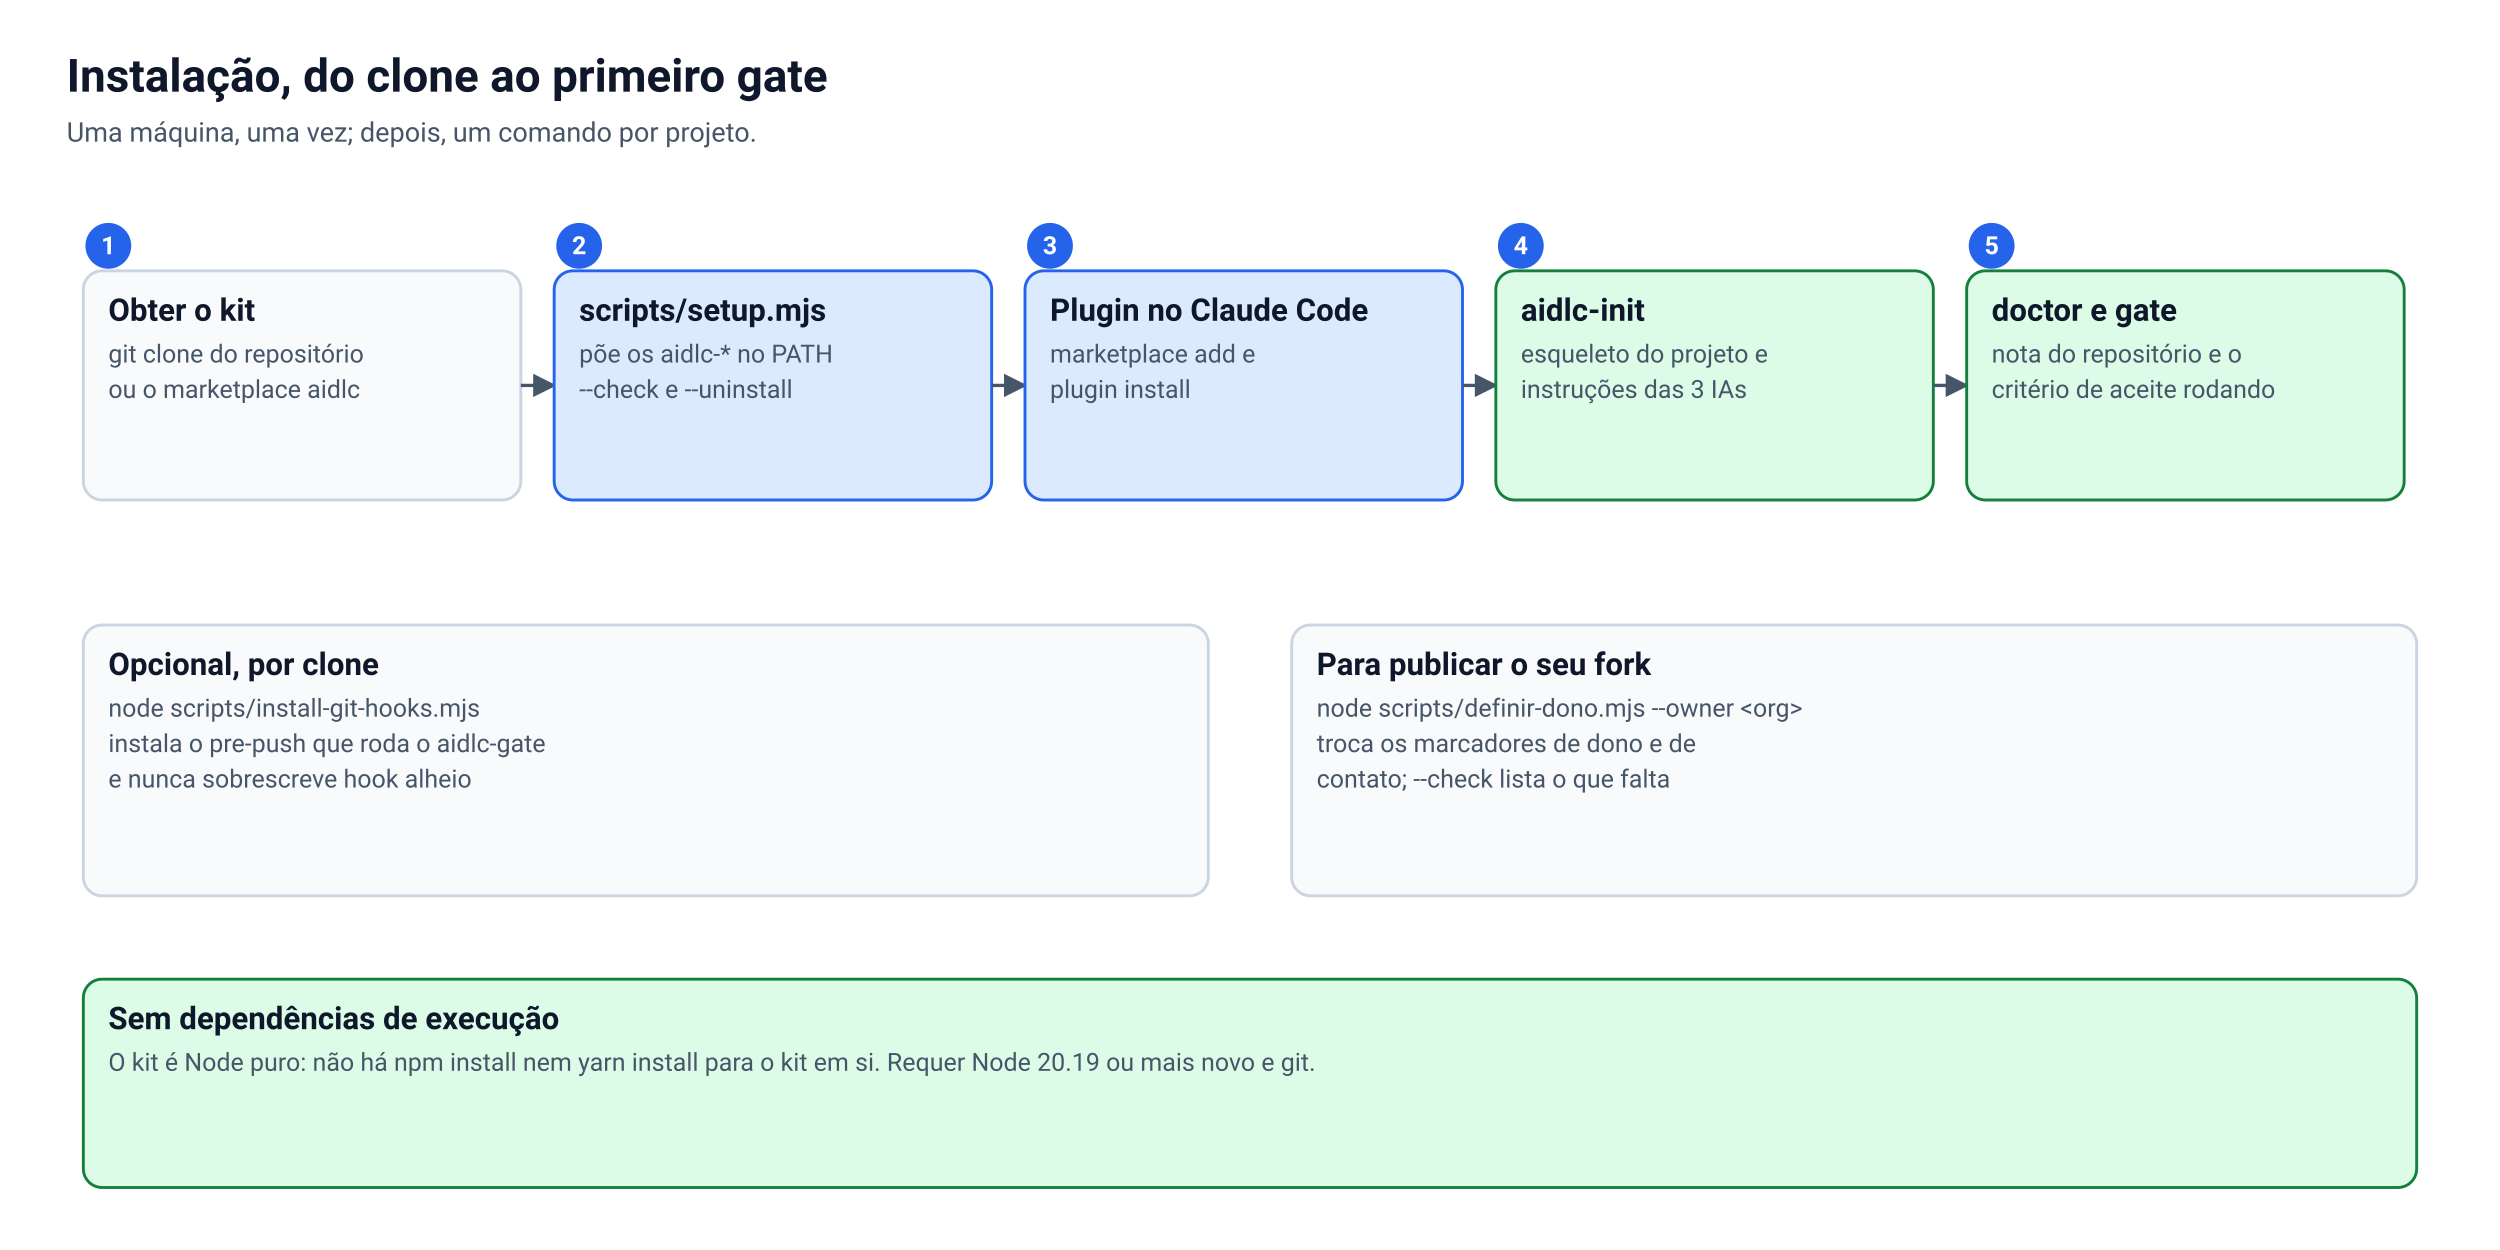
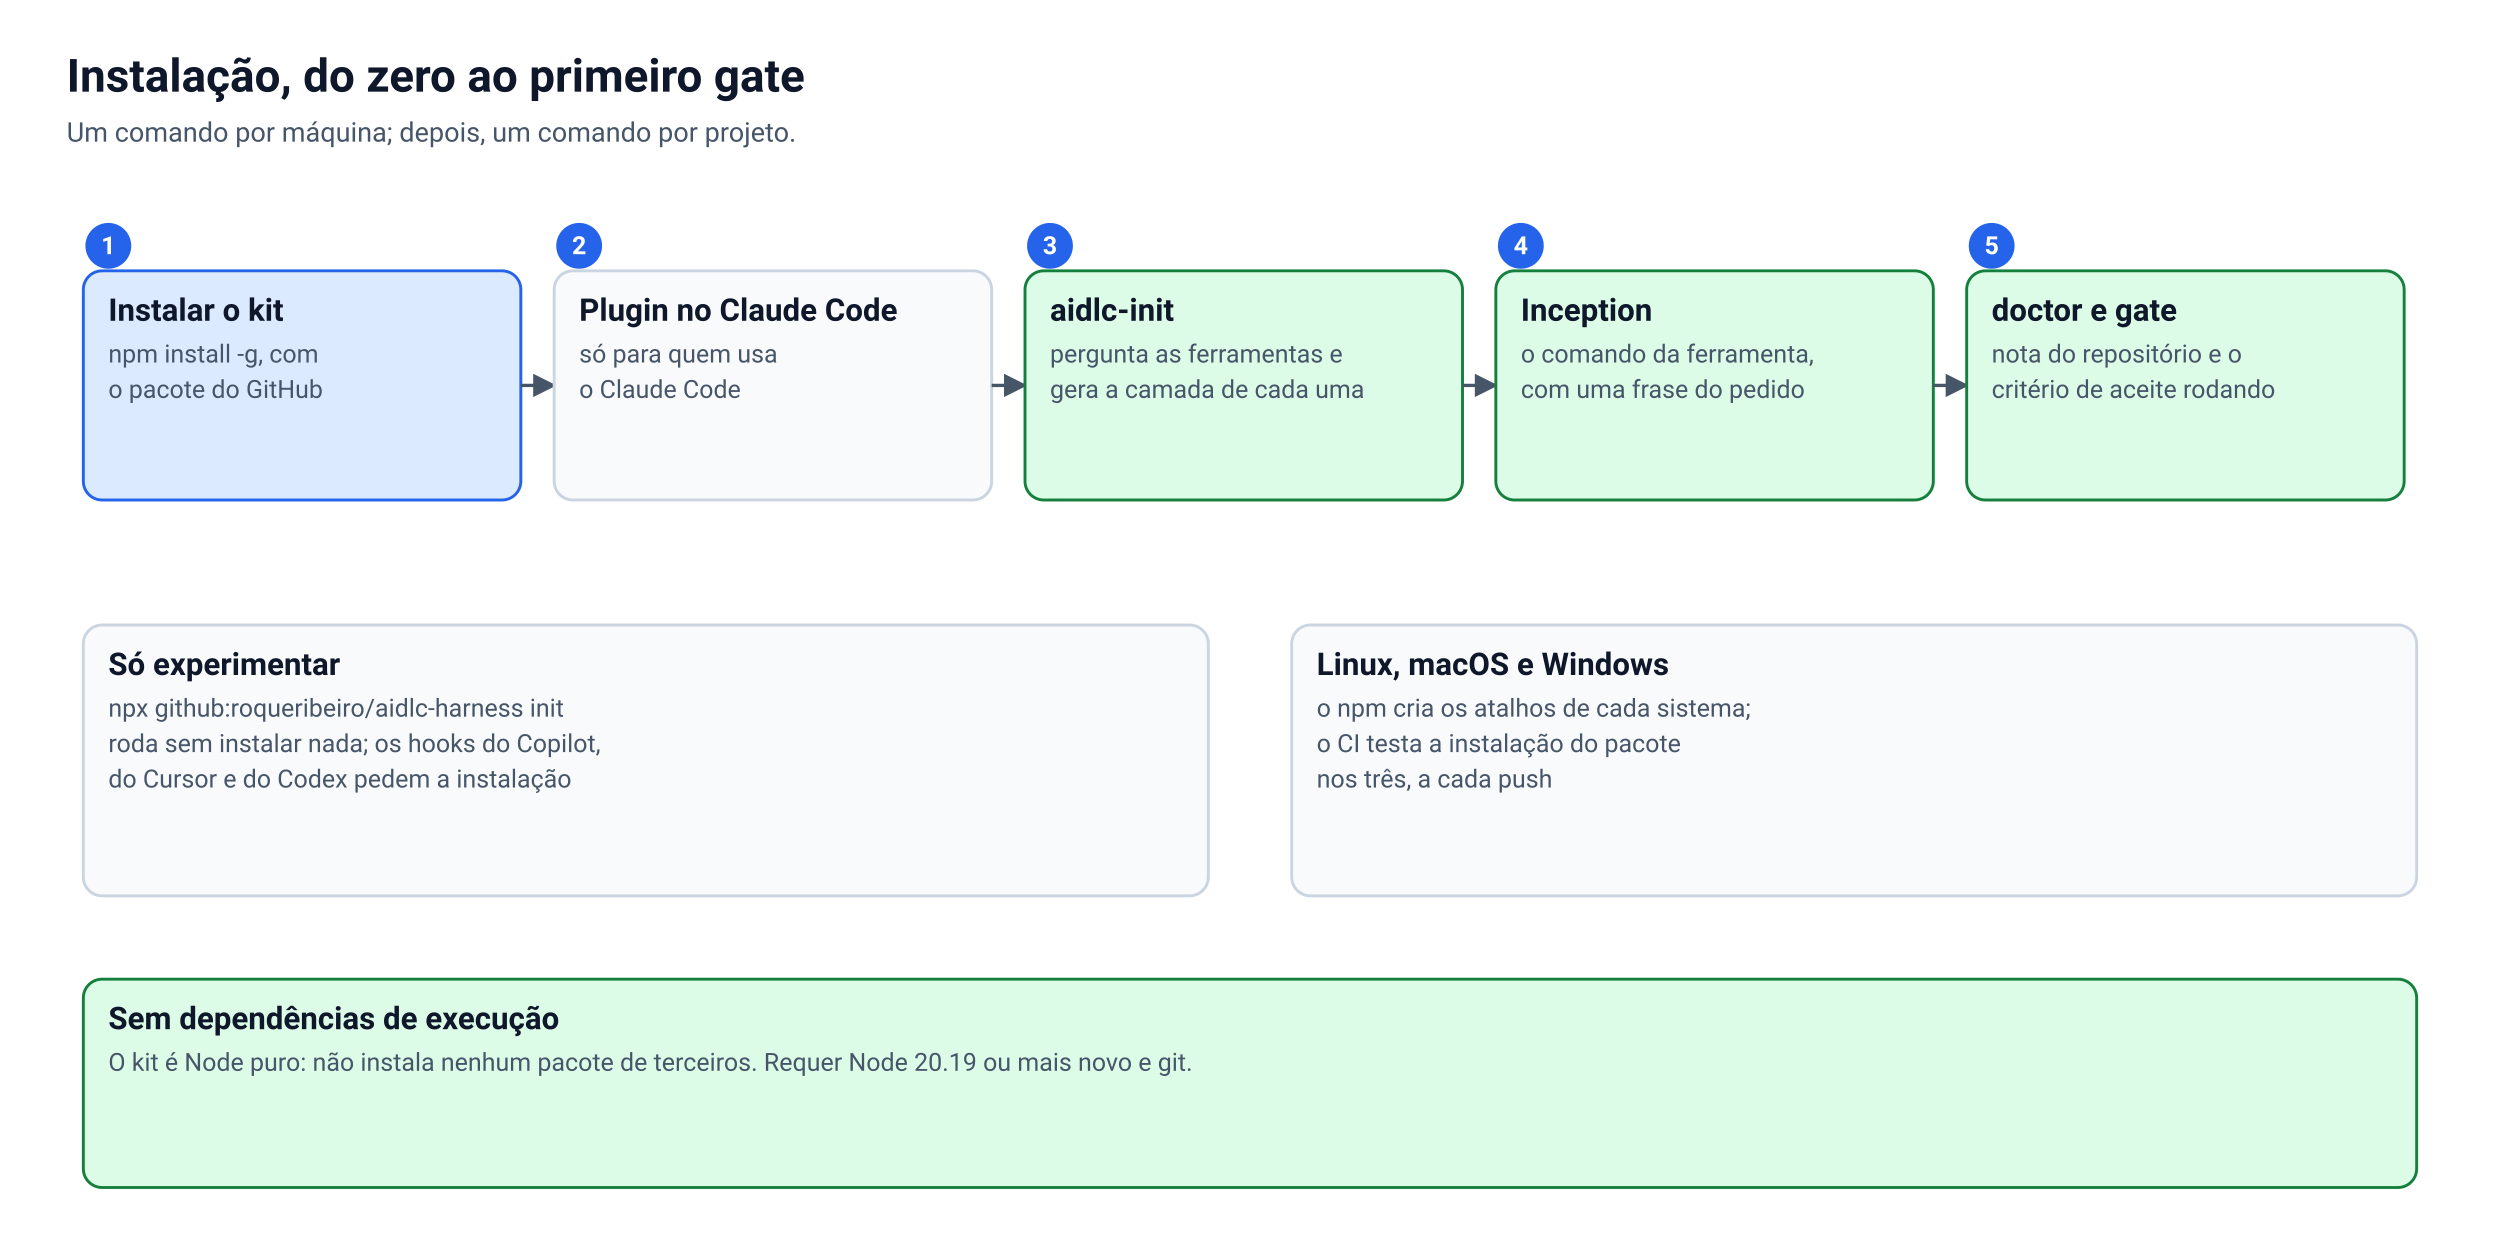
<svg xmlns="http://www.w3.org/2000/svg" viewBox="0 0 1200 600" width="1200" height="600" font-family="system-ui, -apple-system, 'Segoe UI', Roboto, 'Helvetica Neue', Arial, sans-serif" role="img" aria-label="Instalação">
  <rect width="1200" height="600" fill="#ffffff" />
  <defs>
    <marker id="ponta-suave" viewBox="0 0 10 10" refX="9" refY="5" markerWidth="7" markerHeight="7" orient="auto-start-reverse">
      <path d="M0 0L10 5L0 10z" fill="#475569" />
    </marker>
  </defs>
-   <text x="32" y="44" font-size="22" font-weight="700" fill="#0f172a">Instalação, do clone ao primeiro gate</text>
-   <text x="32" y="68" font-size="13" fill="#475569">Uma máquina, uma vez; depois, um comando por projeto.</text>
+   <text x="32" y="44" font-size="22" font-weight="700" fill="#0f172a">Instalação, do zero ao primeiro gate</text>
+   <text x="32" y="68" font-size="13" fill="#475569">Um comando por máquina; depois, um comando por projeto.</text>
  <g>
-     <rect x="40" y="130" width="210" height="110" rx="9" fill="#f8fafc" stroke="#cbd5e1" stroke-width="1.4" />
-     <text x="52" y="154" font-size="15" font-weight="700" fill="#0f172a">Obter o kit</text>
-     <text x="52" y="174" font-size="12" fill="#475569">git clone do repositório</text>
-     <text x="52" y="191" font-size="12" fill="#475569">ou o marketplace aidlc</text>
+     <rect x="40" y="130" width="210" height="110" rx="9" fill="#dbeafe" stroke="#2563eb" stroke-width="1.4" />
+     <text x="52" y="154" font-size="15" font-weight="700" fill="#0f172a">Instalar o kit</text>
+     <text x="52" y="174" font-size="12" fill="#475569">npm install -g, com</text>
+     <text x="52" y="191" font-size="12" fill="#475569">o pacote do GitHub</text>
  </g>
  <circle cx="52" cy="118" r="11" fill="#2563eb" />
  <text x="52" y="122" font-size="12" font-weight="700" text-anchor="middle" fill="#ffffff">1</text>
  <path d="M250 185 L266 185" fill="none" stroke="#475569" stroke-width="1.6" marker-end="url(#ponta-suave)" />
  <g>
-     <rect x="266" y="130" width="210" height="110" rx="9" fill="#dbeafe" stroke="#2563eb" stroke-width="1.4" />
-     <text x="278" y="154" font-size="15" font-weight="700" fill="#0f172a">scripts/setup.mjs</text>
-     <text x="278" y="174" font-size="12" fill="#475569">põe os aidlc-* no PATH</text>
-     <text x="278" y="191" font-size="12" fill="#475569">--check e --uninstall</text>
+     <rect x="266" y="130" width="210" height="110" rx="9" fill="#f8fafc" stroke="#cbd5e1" stroke-width="1.4" />
+     <text x="278" y="154" font-size="15" font-weight="700" fill="#0f172a">Plugin no Claude Code</text>
+     <text x="278" y="174" font-size="12" fill="#475569">só para quem usa</text>
+     <text x="278" y="191" font-size="12" fill="#475569">o Claude Code</text>
  </g>
  <circle cx="278" cy="118" r="11" fill="#2563eb" />
  <text x="278" y="122" font-size="12" font-weight="700" text-anchor="middle" fill="#ffffff">2</text>
  <path d="M476 185 L492 185" fill="none" stroke="#475569" stroke-width="1.6" marker-end="url(#ponta-suave)" />
  <g>
-     <rect x="492" y="130" width="210" height="110" rx="9" fill="#dbeafe" stroke="#2563eb" stroke-width="1.4" />
-     <text x="504" y="154" font-size="15" font-weight="700" fill="#0f172a">Plugin no Claude Code</text>
-     <text x="504" y="174" font-size="12" fill="#475569">marketplace add e</text>
-     <text x="504" y="191" font-size="12" fill="#475569">plugin install</text>
+     <rect x="492" y="130" width="210" height="110" rx="9" fill="#dcfce7" stroke="#15803d" stroke-width="1.4" />
+     <text x="504" y="154" font-size="15" font-weight="700" fill="#0f172a">aidlc-init</text>
+     <text x="504" y="174" font-size="12" fill="#475569">pergunta as ferramentas e</text>
+     <text x="504" y="191" font-size="12" fill="#475569">gera a camada de cada uma</text>
  </g>
  <circle cx="504" cy="118" r="11" fill="#2563eb" />
  <text x="504" y="122" font-size="12" font-weight="700" text-anchor="middle" fill="#ffffff">3</text>
  <path d="M702 185 L718 185" fill="none" stroke="#475569" stroke-width="1.6" marker-end="url(#ponta-suave)" />
  <g>
    <rect x="718" y="130" width="210" height="110" rx="9" fill="#dcfce7" stroke="#15803d" stroke-width="1.4" />
-     <text x="730" y="154" font-size="15" font-weight="700" fill="#0f172a">aidlc-init</text>
-     <text x="730" y="174" font-size="12" fill="#475569">esqueleto do projeto e</text>
-     <text x="730" y="191" font-size="12" fill="#475569">instruções das 3 IAs</text>
+     <text x="730" y="154" font-size="15" font-weight="700" fill="#0f172a">Inception</text>
+     <text x="730" y="174" font-size="12" fill="#475569">o comando da ferramenta,</text>
+     <text x="730" y="191" font-size="12" fill="#475569">com uma frase do pedido</text>
  </g>
  <circle cx="730" cy="118" r="11" fill="#2563eb" />
  <text x="730" y="122" font-size="12" font-weight="700" text-anchor="middle" fill="#ffffff">4</text>
  <path d="M928 185 L944 185" fill="none" stroke="#475569" stroke-width="1.6" marker-end="url(#ponta-suave)" />
  <g>
    <rect x="944" y="130" width="210" height="110" rx="9" fill="#dcfce7" stroke="#15803d" stroke-width="1.4" />
    <text x="956" y="154" font-size="15" font-weight="700" fill="#0f172a">doctor e gate</text>
    <text x="956" y="174" font-size="12" fill="#475569">nota do repositório e o</text>
    <text x="956" y="191" font-size="12" fill="#475569">critério de aceite rodando</text>
  </g>
  <circle cx="956" cy="118" r="11" fill="#2563eb" />
  <text x="956" y="122" font-size="12" font-weight="700" text-anchor="middle" fill="#ffffff">5</text>
  <g>
    <rect x="40" y="300" width="540" height="130" rx="9" fill="#f8fafc" stroke="#cbd5e1" stroke-width="1.4" />
-     <text x="52" y="324" font-size="15" font-weight="700" fill="#0f172a">Opcional, por clone</text>
-     <text x="52" y="344" font-size="12" fill="#475569">node scripts/install-git-hooks.mjs</text>
-     <text x="52" y="361" font-size="12" fill="#475569">instala o pre-push que roda o aidlc-gate</text>
-     <text x="52" y="378" font-size="12" fill="#475569">e nunca sobrescreve hook alheio</text>
+     <text x="52" y="324" font-size="15" font-weight="700" fill="#0f172a">Só experimentar</text>
+     <text x="52" y="344" font-size="12" fill="#475569">npx github:roqueribeiro/aidlc-harness init</text>
+     <text x="52" y="361" font-size="12" fill="#475569">roda sem instalar nada; os hooks do Copilot,</text>
+     <text x="52" y="378" font-size="12" fill="#475569">do Cursor e do Codex pedem a instalação</text>
  </g>
  <g>
    <rect x="620" y="300" width="540" height="130" rx="9" fill="#f8fafc" stroke="#cbd5e1" stroke-width="1.4" />
-     <text x="632" y="324" font-size="15" font-weight="700" fill="#0f172a">Para publicar o seu fork</text>
-     <text x="632" y="344" font-size="12" fill="#475569">node scripts/definir-dono.mjs --owner &lt;org&gt;</text>
-     <text x="632" y="361" font-size="12" fill="#475569">troca os marcadores de dono e de</text>
-     <text x="632" y="378" font-size="12" fill="#475569">contato; --check lista o que falta</text>
+     <text x="632" y="324" font-size="15" font-weight="700" fill="#0f172a">Linux, macOS e Windows</text>
+     <text x="632" y="344" font-size="12" fill="#475569">o npm cria os atalhos de cada sistema;</text>
+     <text x="632" y="361" font-size="12" fill="#475569">o CI testa a instalação do pacote</text>
+     <text x="632" y="378" font-size="12" fill="#475569">nos três, a cada push</text>
  </g>
  <g>
    <rect x="40" y="470" width="1120" height="100" rx="9" fill="#dcfce7" stroke="#15803d" stroke-width="1.4" />
    <text x="52" y="494" font-size="15" font-weight="700" fill="#0f172a">Sem dependências de execução</text>
-     <text x="52" y="514" font-size="12" fill="#475569">O kit é Node puro: não há npm install nem yarn install para o kit em si. Requer Node 20.19 ou mais novo e git.</text>
+     <text x="52" y="514" font-size="12" fill="#475569">O kit é Node puro: não instala nenhum pacote de terceiros. Requer Node 20.19 ou mais novo e git.</text>
  </g>
</svg>
